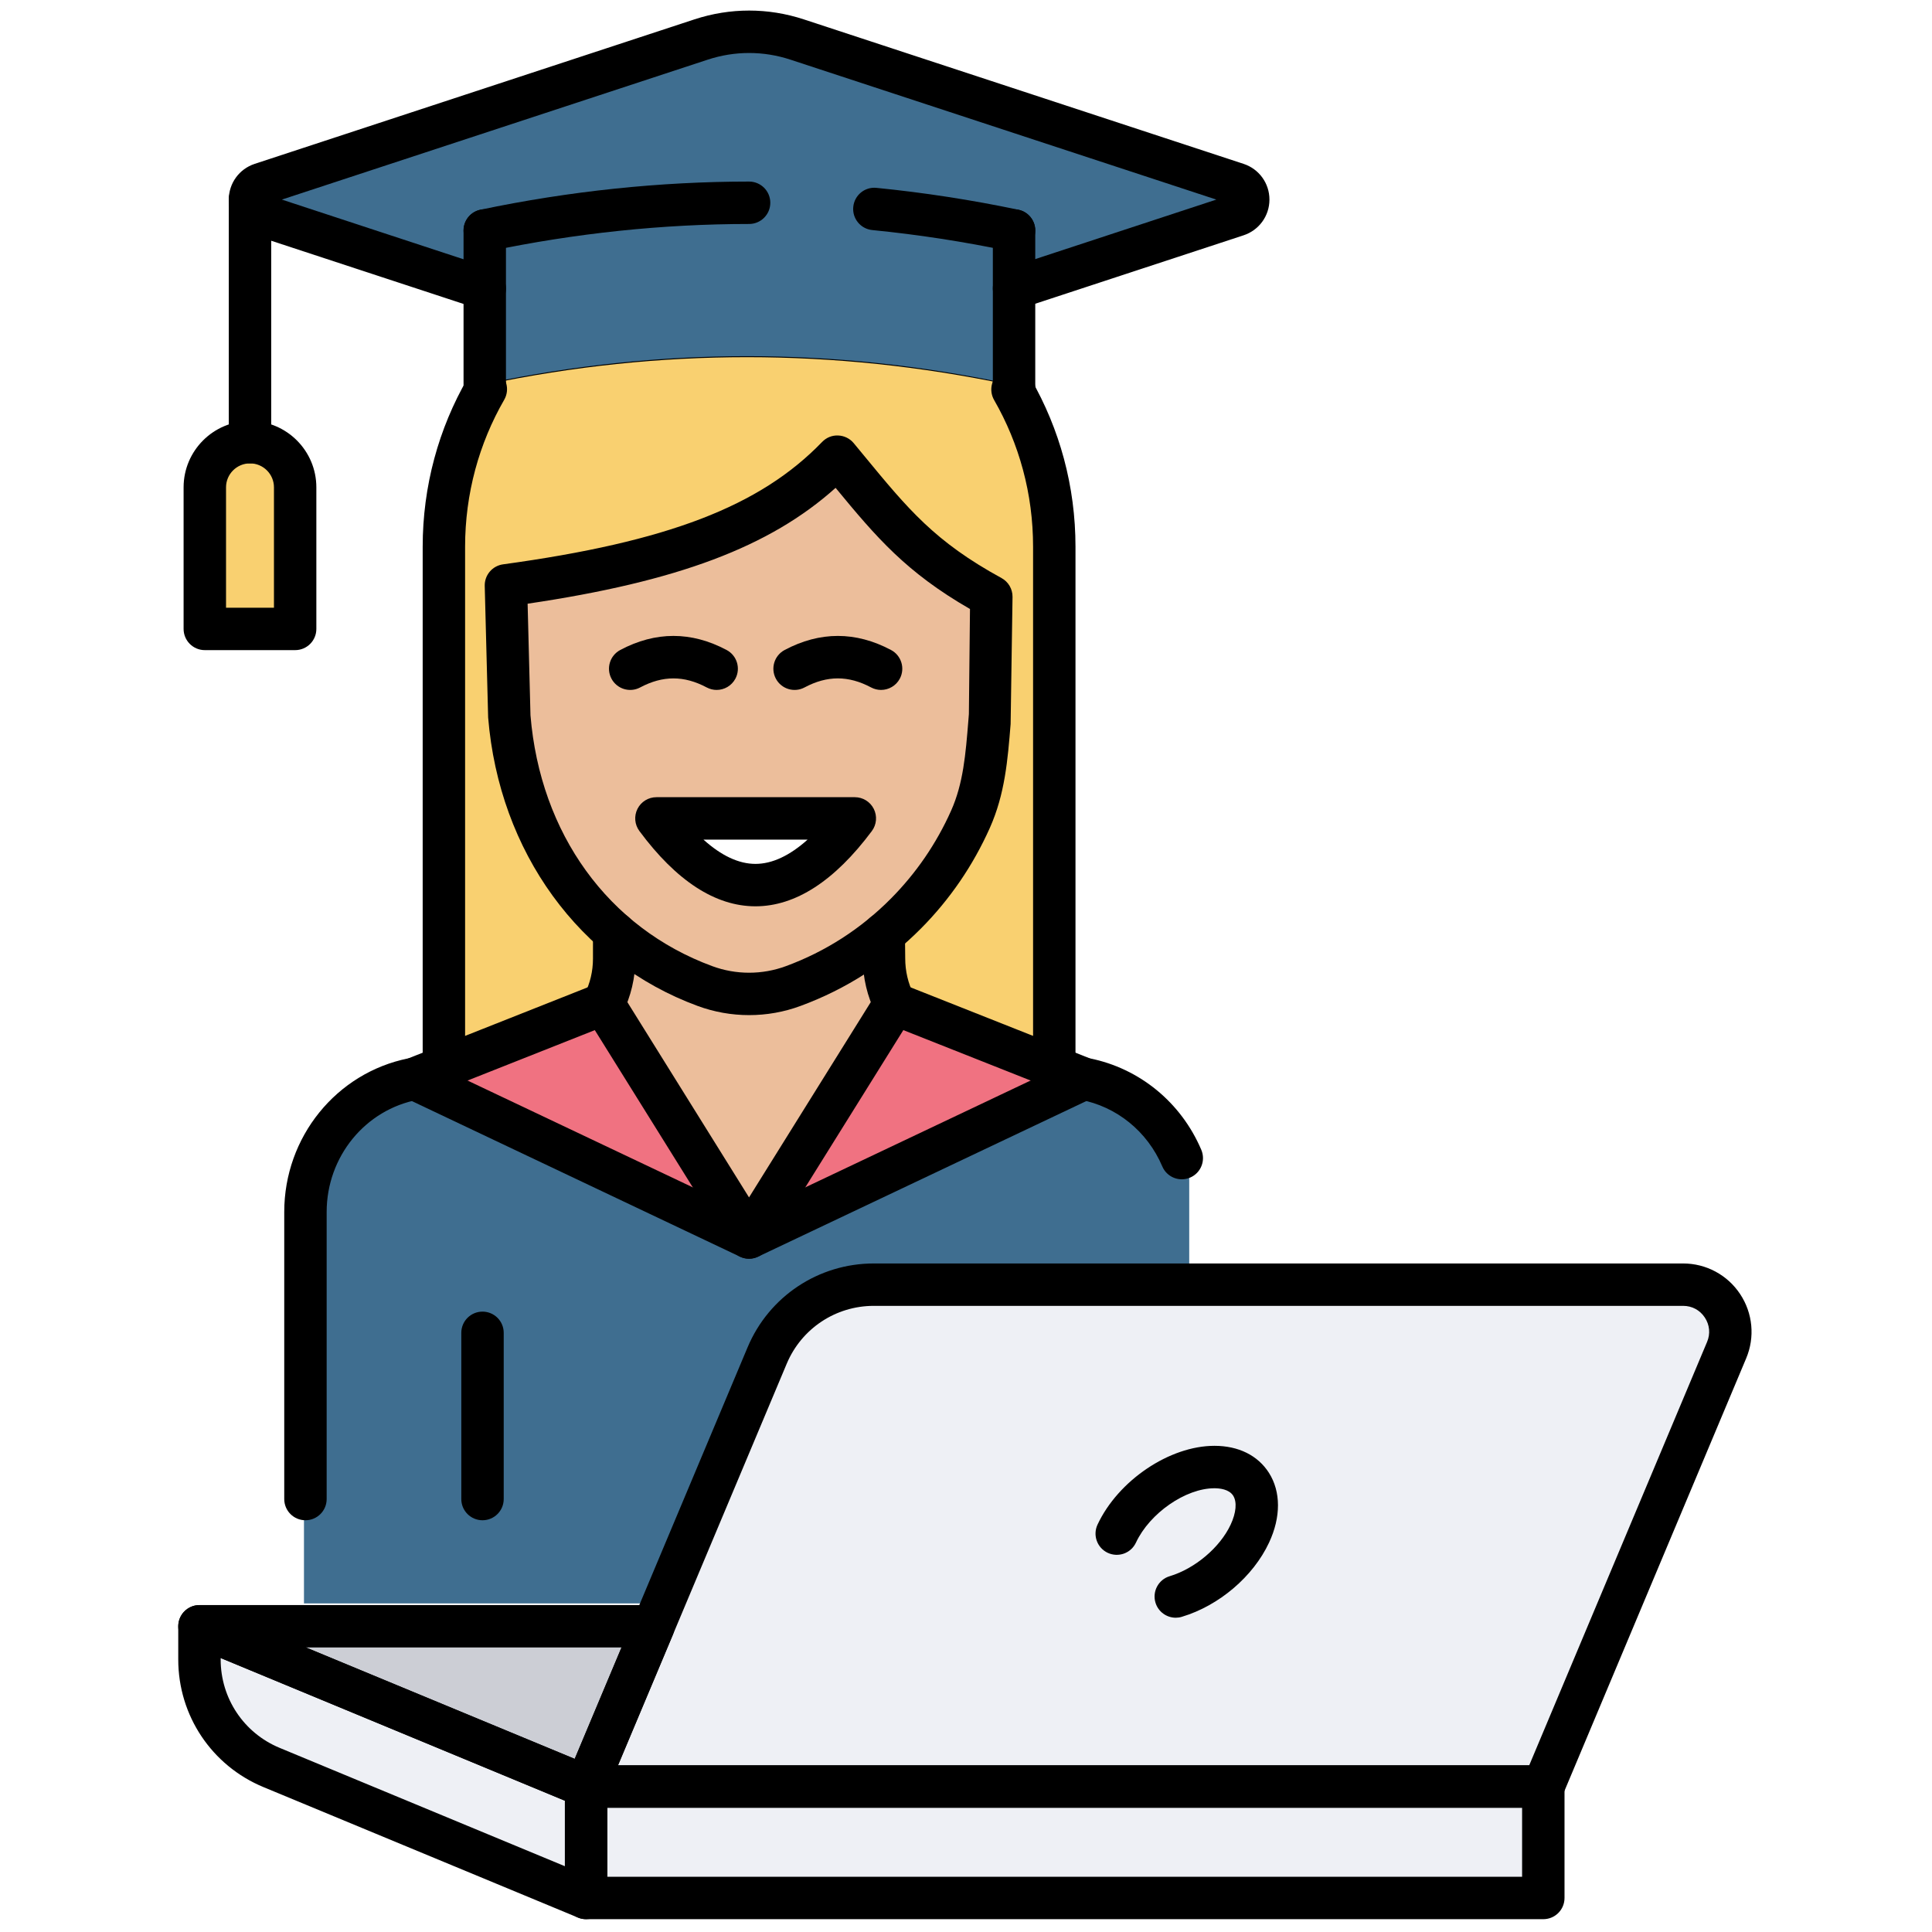
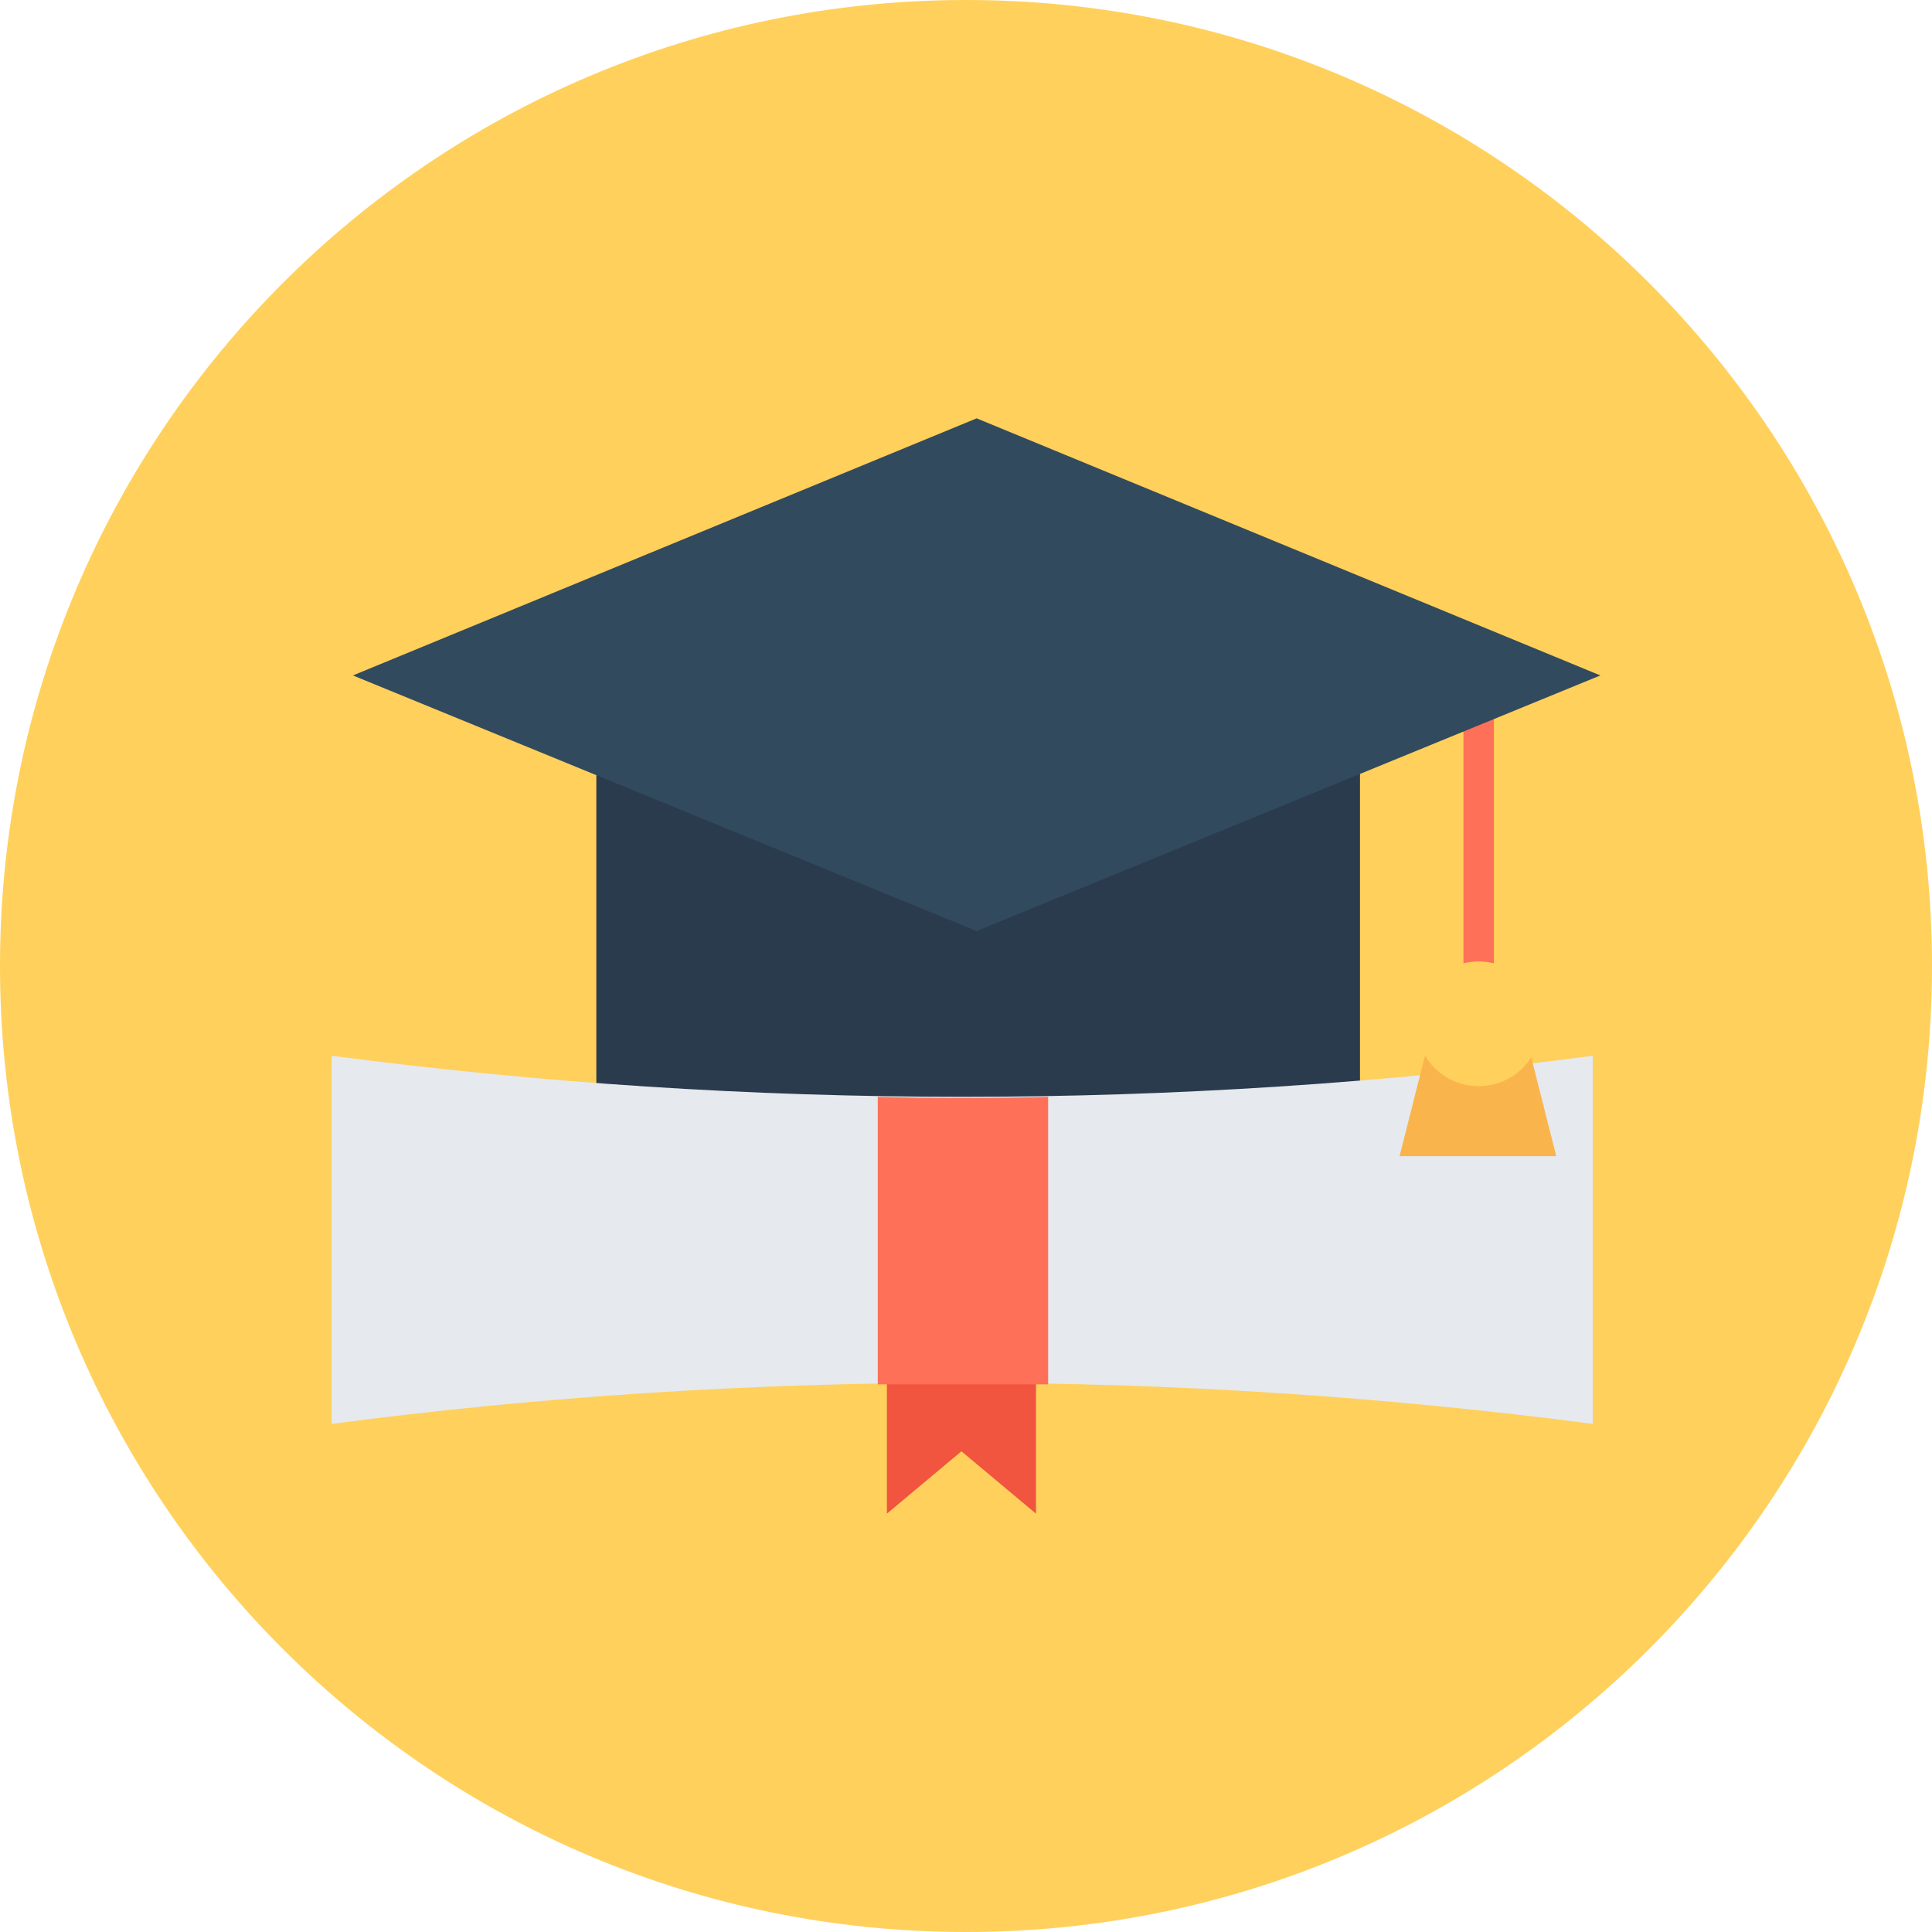
- <svg xmlns="http://www.w3.org/2000/svg" version="1.1" width="256" height="256" viewBox="0 0 256 256" xml:space="preserve">
-   <defs>
- </defs>
-   <g style="stroke: none; stroke-width: 0; stroke-dasharray: none; stroke-linecap: butt; stroke-linejoin: miter; stroke-miterlimit: 10; fill: none; fill-rule: nonzero; opacity: 1;" transform="translate(1.406593 1.406593) scale(2.81 2.81)">
-     <path d="M 47.318 18.823 c -0.068 0 -0.137 -0.007 -0.206 -0.021 c -8.146 -1.707 -16.405 -1.706 -24.549 0 c -0.54 0.114 -1.071 -0.234 -1.184 -0.774 c -0.113 -0.541 0.233 -1.071 0.773 -1.184 c 8.416 -1.762 16.953 -1.763 25.37 0 c 0.54 0.113 0.887 0.644 0.773 1.184 C 48.197 18.499 47.781 18.823 47.318 18.823 z" style="stroke: none; stroke-width: 1; stroke-dasharray: none; stroke-linecap: butt; stroke-linejoin: miter; stroke-miterlimit: 10; fill: rgb(0,0,0); fill-rule: nonzero; opacity: 1;" transform=" matrix(1 0 0 1 0 0) " stroke-linecap="round" />
-     <path d="M 48.872 49.117 V 26.42 v -1.453 c 0 -1.327 -0.175 -2.611 -0.504 -3.832 c -0.331 -1.228 -0.817 -2.391 -1.435 -3.466 l 0.072 -0.041 c -8.188 -1.715 -16.376 -1.715 -24.565 0 l 0.05 0.029 c -0.62 1.075 -1.108 2.24 -1.44 3.47 c -0.33 1.223 -0.506 2.51 -0.506 3.84 v 1.453 v 22.698 H 48.872 z" style="stroke: none; stroke-width: 1; stroke-dasharray: none; stroke-linecap: butt; stroke-linejoin: miter; stroke-miterlimit: 10; fill: rgb(249,208,112); fill-rule: nonzero; opacity: 1;" transform=" matrix(1 0 0 1 0 0) " stroke-linecap="round" />
-     <path d="M 28.392 42.933 l -0.035 1.459 c 0 0.527 -0.105 1.034 -0.299 1.503 l -9.101 3.607 c -2.968 0.5 -5.124 2.883 -5.124 5.663 v 19.943 h 20.872 h 20.872 V 55.166 c 0 -2.78 -2.156 -5.163 -5.124 -5.663 l -9.111 -3.607 l -0.322 -2.962 H 28.392 z" style="stroke: none; stroke-width: 1; stroke-dasharray: none; stroke-linecap: butt; stroke-linejoin: miter; stroke-miterlimit: 10; fill: rgb(63,110,144); fill-rule: nonzero; opacity: 1;" transform=" matrix(1 0 0 1 0 0) " stroke-linecap="round" />
-     <polyline points="18.96,49.5 28.06,45.9 34.82,57.85 18.96,49.5 " style="stroke: none; stroke-width: 1; stroke-dasharray: none; stroke-linecap: butt; stroke-linejoin: miter; stroke-miterlimit: 10; fill: rgb(240,114,129); fill-rule: nonzero; opacity: 1;" transform="  matrix(1 0 0 1 0 0) " />
-     <polyline points="50.44,49.5 41.34,45.9 34.82,57.85 50.44,49.5 " style="stroke: none; stroke-width: 1; stroke-dasharray: none; stroke-linecap: butt; stroke-linejoin: miter; stroke-miterlimit: 10; fill: rgb(240,114,129); fill-rule: nonzero; opacity: 1;" transform="  matrix(1 0 0 1 0 0) " />
-     <path d="M 22.475 12.951 l 0 4.627 c 8.163 -1.71 16.326 -1.71 24.489 0 v -4.636 l 10.312 -3.388 c 0.695 -0.228 0.695 -1.211 0 -1.439 L 36.928 1.429 c -1.444 -0.475 -3.003 -0.475 -4.447 0 L 12.134 8.115 c -0.695 0.228 -0.695 1.211 0 1.439 L 22.475 12.951" style="stroke: none; stroke-width: 1; stroke-dasharray: none; stroke-linecap: butt; stroke-linejoin: miter; stroke-miterlimit: 10; fill: rgb(63,110,144); fill-rule: nonzero; opacity: 1;" transform=" matrix(1 0 0 1 0 0) " stroke-linecap="round" />
-     <path d="M 13.703 28.698 h -4.18 v -6.55 c 0 -1.154 0.936 -2.09 2.09 -2.09 h 0 c 1.154 0 2.09 0.936 2.09 2.09 V 28.698 z" style="stroke: none; stroke-width: 1; stroke-dasharray: none; stroke-linecap: butt; stroke-linejoin: miter; stroke-miterlimit: 10; fill: rgb(249,208,112); fill-rule: nonzero; opacity: 1;" transform=" matrix(1 0 0 1 0 0) " stroke-linecap="round" />
-     <path d="M 45.95 27.285 l -0.06 5.53 c -0.14 1.71 -0.233 3.291 -0.906 4.8 c -0.364 0.816 -0.799 1.594 -1.299 2.324 c -0.5 0.731 -1.065 1.415 -1.687 2.043 c -1.459 1.472 -3.235 2.635 -5.24 3.374 l 0 0 c -1.324 0.488 -2.774 0.488 -4.098 0 l 0 0 c -5.3 -1.952 -8.61 -6.816 -9.08 -12.542 l -0.156 -6.054 c 7.751 -1.062 12.281 -2.762 15.382 -5.972 C 41.202 23.687 42.448 25.372 45.95 27.285 z" style="stroke: none; stroke-width: 1; stroke-dasharray: none; stroke-linecap: butt; stroke-linejoin: miter; stroke-miterlimit: 10; fill: rgb(236,190,155); fill-rule: nonzero; opacity: 1;" transform=" matrix(1 0 0 1 0 0) " stroke-linecap="round" />
-     <polygon points="41.24,46.8 34.82,57.85 28.41,46.8 28.41,45 41.24,45 " style="stroke: none; stroke-width: 1; stroke-dasharray: none; stroke-linecap: butt; stroke-linejoin: miter; stroke-miterlimit: 10; fill: rgb(236,190,155); fill-rule: nonzero; opacity: 1;" transform="  matrix(1 0 0 1 0 0) " />
-     <path d="M 39.809 38.091 c -3.119 4.179 -6.237 4.208 -9.356 0 H 39.809 z" style="stroke: none; stroke-width: 1; stroke-dasharray: none; stroke-linecap: butt; stroke-linejoin: miter; stroke-miterlimit: 10; fill: rgb(255,255,255); fill-rule: nonzero; opacity: 1;" transform=" matrix(1 0 0 1 0 0) " stroke-linecap="round" />
-     <path d="M 47.317 18.823 c -0.553 0 -1 -0.448 -1 -1 v -7.455 c 0 -0.552 0.447 -1 1 -1 s 1 0.448 1 1 v 7.455 C 48.317 18.375 47.87 18.823 47.317 18.823 z" style="stroke: none; stroke-width: 1; stroke-dasharray: none; stroke-linecap: butt; stroke-linejoin: miter; stroke-miterlimit: 10; fill: rgb(0,0,0); fill-rule: nonzero; opacity: 1;" transform=" matrix(1 0 0 1 0 0) " stroke-linecap="round" />
-     <path d="M 22.358 18.823 c -0.552 0 -1 -0.448 -1 -1 v -7.455 c 0 -0.552 0.448 -1 1 -1 c 0.552 0 1 0.448 1 1 v 7.455 C 23.358 18.375 22.91 18.823 22.358 18.823 z" style="stroke: none; stroke-width: 1; stroke-dasharray: none; stroke-linecap: butt; stroke-linejoin: miter; stroke-miterlimit: 10; fill: rgb(0,0,0); fill-rule: nonzero; opacity: 1;" transform=" matrix(1 0 0 1 0 0) " stroke-linecap="round" />
-     <path d="M 22.358 14.108 c -0.104 0 -0.208 -0.017 -0.312 -0.05 l -10.539 -3.463 c -0.729 -0.239 -1.219 -0.916 -1.219 -1.684 s 0.49 -1.444 1.22 -1.684 l 20.737 -6.814 c 1.687 -0.554 3.471 -0.554 5.158 0 l 20.738 6.814 c 0.728 0.239 1.219 0.916 1.219 1.684 s -0.49 1.444 -1.22 1.684 L 47.63 14.048 c -0.523 0.172 -1.09 -0.113 -1.263 -0.638 c -0.172 -0.524 0.113 -1.09 0.638 -1.262 l 9.85 -3.237 L 36.777 2.314 c -1.278 -0.421 -2.63 -0.421 -3.909 0 L 12.791 8.911 l 9.879 3.246 c 0.525 0.172 0.811 0.738 0.638 1.262 C 23.169 13.841 22.778 14.108 22.358 14.108 z" style="stroke: none; stroke-width: 1; stroke-dasharray: none; stroke-linecap: butt; stroke-linejoin: miter; stroke-miterlimit: 10; fill: rgb(0,0,0); fill-rule: nonzero; opacity: 1;" transform=" matrix(1 0 0 1 0 0) " stroke-linecap="round" />
-     <path d="M 47.318 11.368 c -0.068 0 -0.137 -0.007 -0.206 -0.021 c -2.15 -0.451 -4.33 -0.787 -6.481 -0.999 c -0.549 -0.054 -0.951 -0.544 -0.896 -1.094 c 0.055 -0.549 0.542 -0.953 1.094 -0.896 c 2.222 0.22 4.473 0.567 6.694 1.032 c 0.54 0.113 0.887 0.644 0.773 1.184 C 48.197 11.045 47.781 11.368 47.318 11.368 z" style="stroke: none; stroke-width: 1; stroke-dasharray: none; stroke-linecap: butt; stroke-linejoin: miter; stroke-miterlimit: 10; fill: rgb(0,0,0); fill-rule: nonzero; opacity: 1;" transform=" matrix(1 0 0 1 0 0) " stroke-linecap="round" />
-     <path d="M 22.357 11.368 c -0.463 0 -0.879 -0.324 -0.978 -0.795 c -0.113 -0.541 0.233 -1.071 0.774 -1.184 c 4.203 -0.88 8.466 -1.327 12.67 -1.328 c 0.552 0 1 0.447 1 1 c 0 0.552 -0.447 1 -1 1 c -4.067 0.001 -8.192 0.434 -12.26 1.286 C 22.493 11.361 22.425 11.368 22.357 11.368 z" style="stroke: none; stroke-width: 1; stroke-dasharray: none; stroke-linecap: butt; stroke-linejoin: miter; stroke-miterlimit: 10; fill: rgb(0,0,0); fill-rule: nonzero; opacity: 1;" transform=" matrix(1 0 0 1 0 0) " stroke-linecap="round" />
-     <path d="M 11.288 21.35 c -0.552 0 -1 -0.448 -1 -1 V 8.911 c 0 -0.552 0.448 -1 1 -1 c 0.552 0 1 0.448 1 1 V 20.35 C 12.288 20.902 11.84 21.35 11.288 21.35 z" style="stroke: none; stroke-width: 1; stroke-dasharray: none; stroke-linecap: butt; stroke-linejoin: miter; stroke-miterlimit: 10; fill: rgb(0,0,0); fill-rule: nonzero; opacity: 1;" transform=" matrix(1 0 0 1 0 0) " stroke-linecap="round" />
-     <path d="M 13.418 30.156 H 9.157 c -0.552 0 -1 -0.448 -1 -1 V 22.48 c 0 -1.726 1.404 -3.13 3.13 -3.13 s 3.13 1.404 3.13 3.13 v 6.676 C 14.418 29.709 13.97 30.156 13.418 30.156 z M 10.157 28.156 h 2.261 V 22.48 c 0 -0.623 -0.507 -1.13 -1.13 -1.13 c -0.623 0 -1.13 0.507 -1.13 1.13 V 28.156 z" style="stroke: none; stroke-width: 1; stroke-dasharray: none; stroke-linecap: butt; stroke-linejoin: miter; stroke-miterlimit: 10; fill: rgb(0,0,0); fill-rule: nonzero; opacity: 1;" transform=" matrix(1 0 0 1 0 0) " stroke-linecap="round" />
-     <path d="M 33.293 32.033 c -0.158 0 -0.319 -0.038 -0.468 -0.117 c -1.071 -0.569 -2.068 -0.569 -3.14 0 c -0.487 0.26 -1.093 0.074 -1.352 -0.414 c -0.259 -0.487 -0.074 -1.093 0.414 -1.352 c 1.664 -0.885 3.352 -0.885 5.016 0 c 0.488 0.259 0.673 0.865 0.414 1.352 C 33.997 31.84 33.651 32.033 33.293 32.033 z" style="stroke: none; stroke-width: 1; stroke-dasharray: none; stroke-linecap: butt; stroke-linejoin: miter; stroke-miterlimit: 10; fill: rgb(0,0,0); fill-rule: nonzero; opacity: 1;" transform=" matrix(1 0 0 1 0 0) " stroke-linecap="round" />
-     <path d="M 41.045 32.033 c -0.158 0 -0.319 -0.038 -0.468 -0.117 c -1.072 -0.57 -2.07 -0.57 -3.14 0 c -0.488 0.26 -1.093 0.074 -1.352 -0.414 c -0.259 -0.488 -0.074 -1.093 0.414 -1.352 c 1.665 -0.885 3.353 -0.884 5.017 0 c 0.488 0.259 0.673 0.865 0.414 1.352 C 41.749 31.84 41.403 32.033 41.045 32.033 z" style="stroke: none; stroke-width: 1; stroke-dasharray: none; stroke-linecap: butt; stroke-linejoin: miter; stroke-miterlimit: 10; fill: rgb(0,0,0); fill-rule: nonzero; opacity: 1;" transform=" matrix(1 0 0 1 0 0) " stroke-linecap="round" />
-     <path d="M 35.123 42.236 c -0.002 0 -0.005 0 -0.007 0 c -1.884 -0.003 -3.723 -1.197 -5.466 -3.55 c -0.225 -0.303 -0.26 -0.707 -0.09 -1.045 s 0.515 -0.55 0.893 -0.55 h 9.356 c 0.378 0 0.724 0.213 0.894 0.552 c 0.169 0.338 0.134 0.743 -0.093 1.046 C 38.854 41.043 37.008 42.236 35.123 42.236 z M 32.671 39.091 c 0.844 0.76 1.664 1.144 2.448 1.145 c 0.001 0 0.002 0 0.004 0 c 0.787 0 1.609 -0.384 2.459 -1.145 H 32.671 z" style="stroke: none; stroke-width: 1; stroke-dasharray: none; stroke-linecap: butt; stroke-linejoin: miter; stroke-miterlimit: 10; fill: rgb(0,0,0); fill-rule: nonzero; opacity: 1;" transform=" matrix(1 0 0 1 0 0) " stroke-linecap="round" />
-     <path d="M 22.252 71.187 c -0.552 0 -1 -0.447 -1 -1 v -7.838 c 0 -0.553 0.448 -1 1 -1 c 0.552 0 1 0.447 1 1 v 7.838 C 23.252 70.739 22.804 71.187 22.252 71.187 z" style="stroke: none; stroke-width: 1; stroke-dasharray: none; stroke-linecap: butt; stroke-linejoin: miter; stroke-miterlimit: 10; fill: rgb(0,0,0); fill-rule: nonzero; opacity: 1;" transform=" matrix(1 0 0 1 0 0) " stroke-linecap="round" />
-     <path d="M 49.214 50.818 c -0.553 0 -1 -0.447 -1 -1 V 25.279 c 0 -1.235 -0.16 -2.457 -0.478 -3.633 c -0.309 -1.148 -0.766 -2.252 -1.359 -3.283 c -0.275 -0.479 -0.11 -1.09 0.368 -1.365 c 0.479 -0.274 1.09 -0.111 1.366 0.368 c 0.679 1.181 1.203 2.446 1.557 3.76 c 0.362 1.345 0.546 2.742 0.546 4.153 v 24.539 C 50.214 50.371 49.766 50.818 49.214 50.818 z" style="stroke: none; stroke-width: 1; stroke-dasharray: none; stroke-linecap: butt; stroke-linejoin: miter; stroke-miterlimit: 10; fill: rgb(0,0,0); fill-rule: nonzero; opacity: 1;" transform=" matrix(1 0 0 1 0 0) " stroke-linecap="round" />
-     <path d="M 20.431 50.818 c -0.552 0 -1 -0.447 -1 -1 V 25.279 c 0 -1.412 0.185 -2.812 0.549 -4.162 c 0.355 -1.318 0.881 -2.584 1.562 -3.765 c 0.275 -0.479 0.888 -0.643 1.366 -0.367 c 0.478 0.276 0.643 0.888 0.367 1.366 c -0.594 1.03 -1.053 2.136 -1.364 3.287 c -0.318 1.18 -0.48 2.404 -0.48 3.641 v 24.539 C 21.431 50.371 20.983 50.818 20.431 50.818 z" style="stroke: none; stroke-width: 1; stroke-dasharray: none; stroke-linecap: butt; stroke-linejoin: miter; stroke-miterlimit: 10; fill: rgb(0,0,0); fill-rule: nonzero; opacity: 1;" transform=" matrix(1 0 0 1 0 0) " stroke-linecap="round" />
-     <path d="M 34.823 47.367 c -0.822 0 -1.645 -0.144 -2.428 -0.433 c -5.572 -2.052 -9.357 -7.263 -9.877 -13.599 l -0.161 -6.207 c -0.013 -0.51 0.359 -0.947 0.864 -1.017 c 7.753 -1.062 12.112 -2.734 15.046 -5.772 c 0.198 -0.205 0.468 -0.318 0.758 -0.304 c 0.284 0.011 0.551 0.143 0.732 0.362 l 0.487 0.59 c 2.081 2.527 3.337 4.052 6.481 5.77 c 0.324 0.177 0.524 0.519 0.52 0.888 l -0.09 5.997 c -0.137 1.695 -0.267 3.297 -0.979 4.895 c -0.392 0.879 -0.865 1.726 -1.407 2.519 c -0.543 0.793 -1.158 1.538 -1.83 2.215 c -1.623 1.638 -3.537 2.87 -5.688 3.662 C 36.468 47.224 35.645 47.367 34.823 47.367 z M 24.379 27.967 l 0.135 5.261 c 0.46 5.579 3.665 10.023 8.572 11.83 c 1.122 0.414 2.354 0.413 3.473 0 c 1.874 -0.69 3.543 -1.765 4.959 -3.194 c 0.587 -0.592 1.125 -1.243 1.6 -1.936 c 0.474 -0.693 0.889 -1.435 1.232 -2.204 c 0.573 -1.286 0.684 -2.656 0.812 -4.242 l 0.025 -0.31 l 0.052 -4.955 c -3.003 -1.73 -4.4 -3.362 -6.337 -5.713 C 35.794 25.293 31.442 26.922 24.379 27.967 z" style="stroke: none; stroke-width: 1; stroke-dasharray: none; stroke-linecap: butt; stroke-linejoin: miter; stroke-miterlimit: 10; fill: rgb(0,0,0); fill-rule: nonzero; opacity: 1;" transform=" matrix(1 0 0 1 0 0) " stroke-linecap="round" />
-     <path d="M 34.82 58.854 c -0.146 0 -0.293 -0.032 -0.429 -0.097 L 18.61 51.273 c -0.499 -0.236 -0.711 -0.833 -0.475 -1.332 c 0.237 -0.499 0.832 -0.711 1.332 -0.475 l 15.353 7.281 l 15.357 -7.281 c 0.502 -0.235 1.096 -0.023 1.332 0.475 c 0.237 0.499 0.024 1.096 -0.475 1.332 l -15.787 7.484 C 35.113 58.822 34.967 58.854 34.82 58.854 z" style="stroke: none; stroke-width: 1; stroke-dasharray: none; stroke-linecap: butt; stroke-linejoin: miter; stroke-miterlimit: 10; fill: rgb(0,0,0); fill-rule: nonzero; opacity: 1;" transform=" matrix(1 0 0 1 0 0) " stroke-linecap="round" />
-     <path d="M 27.956 47.838 c -0.15 0 -0.303 -0.034 -0.447 -0.106 c -0.494 -0.247 -0.693 -0.849 -0.446 -1.342 c 0.264 -0.526 0.398 -1.094 0.398 -1.687 v -1.224 c 0 -0.552 0.448 -1 1 -1 s 1 0.448 1 1 v 1.224 c 0 0.895 -0.211 1.788 -0.61 2.583 C 28.675 47.636 28.322 47.838 27.956 47.838 z" style="stroke: none; stroke-width: 1; stroke-dasharray: none; stroke-linecap: butt; stroke-linejoin: miter; stroke-miterlimit: 10; fill: rgb(0,0,0); fill-rule: nonzero; opacity: 1;" transform=" matrix(1 0 0 1 0 0) " stroke-linecap="round" />
-     <path d="M 41.69 47.837 c -0.366 0 -0.719 -0.201 -0.895 -0.551 c -0.399 -0.795 -0.61 -1.688 -0.61 -2.583 l -0.012 -1.157 c -0.006 -0.552 0.437 -1.004 0.99 -1.01 c 0.003 0 0.007 0 0.01 0 c 0.548 0 0.994 0.441 1 0.99 l 0.012 1.167 c 0 0.596 0.137 1.179 0.397 1.695 c 0.248 0.494 0.049 1.095 -0.445 1.343 C 41.993 47.803 41.84 47.837 41.69 47.837 z" style="stroke: none; stroke-width: 1; stroke-dasharray: none; stroke-linecap: butt; stroke-linejoin: miter; stroke-miterlimit: 10; fill: rgb(0,0,0); fill-rule: nonzero; opacity: 1;" transform=" matrix(1 0 0 1 0 0) " stroke-linecap="round" />
-     <path d="M 13.903 71.187 c -0.552 0 -1 -0.447 -1 -1 V 56.65 c 0 -3.533 2.456 -6.563 5.854 -7.244 l 8.831 -3.498 c 0.449 -0.179 0.962 -0.009 1.217 0.401 l 6.015 9.654 l 6.019 -9.656 c 0.255 -0.409 0.769 -0.58 1.217 -0.4 l 8.831 3.499 c 2.347 0.471 4.307 2.076 5.259 4.312 c 0.217 0.509 -0.021 1.096 -0.528 1.311 c -0.507 0.217 -1.096 -0.02 -1.311 -0.528 c -0.702 -1.649 -2.153 -2.827 -3.883 -3.148 c -0.063 -0.012 -0.126 -0.03 -0.186 -0.054 l -8.142 -3.225 l -6.427 10.309 c -0.183 0.293 -0.503 0.471 -0.849 0.471 l 0 0 c -0.345 0 -0.666 -0.178 -0.849 -0.472 l -6.423 -10.307 L 19.407 51.3 c -0.06 0.023 -0.122 0.042 -0.185 0.054 c -2.503 0.466 -4.319 2.693 -4.319 5.297 v 13.537 C 14.903 70.739 14.455 71.187 13.903 71.187 z" style="stroke: none; stroke-width: 1; stroke-dasharray: none; stroke-linecap: butt; stroke-linejoin: miter; stroke-miterlimit: 10; fill: rgb(0,0,0); fill-rule: nonzero; opacity: 1;" transform=" matrix(1 0 0 1 0 0) " stroke-linecap="round" />
-     <polygon points="8.9,76.19 30.31,76.19 27.14,83.74 " style="stroke: none; stroke-width: 1; stroke-dasharray: none; stroke-linecap: butt; stroke-linejoin: miter; stroke-miterlimit: 10; fill: rgb(204,206,213); fill-rule: nonzero; opacity: 1;" transform="  matrix(1 0 0 1 0 0) " />
-     <rect x="27.14" y="83.74" rx="0" ry="0" width="45.14" height="5.25" style="stroke: none; stroke-width: 1; stroke-dasharray: none; stroke-linecap: butt; stroke-linejoin: miter; stroke-miterlimit: 10; fill: rgb(238,240,245); fill-rule: nonzero; opacity: 1;" transform=" matrix(1 0 0 1 0 0) " />
-     <path d="M 27.136 88.999 l -14.834 -6.155 c -2.057 -0.853 -3.398 -2.861 -3.398 -5.088 v -1.569 l 18.232 7.557 V 88.999 z" style="stroke: none; stroke-width: 1; stroke-dasharray: none; stroke-linecap: butt; stroke-linejoin: miter; stroke-miterlimit: 10; fill: rgb(238,240,245); fill-rule: nonzero; opacity: 1;" transform=" matrix(1 0 0 1 0 0) " stroke-linecap="round" />
-     <path d="M 78.868 60.077 H 40.703 c -2.196 0 -4.178 1.317 -5.028 3.342 l -8.538 20.326 h 45.138 l 8.645 -20.58 C 81.536 61.697 80.459 60.077 78.868 60.077 z" style="stroke: none; stroke-width: 1; stroke-dasharray: none; stroke-linecap: butt; stroke-linejoin: miter; stroke-miterlimit: 10; fill: rgb(238,240,245); fill-rule: nonzero; opacity: 1;" transform=" matrix(1 0 0 1 0 0) " stroke-linecap="round" />
-     <path d="M 54.943 75.783 c -0.431 0 -0.828 -0.279 -0.958 -0.713 c -0.158 -0.529 0.143 -1.087 0.671 -1.245 c 1.19 -0.356 2.372 -1.355 2.874 -2.43 c 0.263 -0.562 0.307 -1.072 0.119 -1.368 c -0.193 -0.304 -0.637 -0.349 -0.884 -0.349 c -1.356 0 -3.051 1.174 -3.7 2.563 c -0.233 0.5 -0.826 0.716 -1.33 0.482 c -0.5 -0.234 -0.716 -0.829 -0.482 -1.33 c 0.975 -2.083 3.395 -3.716 5.513 -3.716 c 1.135 0 2.048 0.453 2.571 1.275 c 0.565 0.889 0.567 2.087 0.005 3.288 c -0.747 1.602 -2.361 2.975 -4.111 3.499 C 55.134 75.769 55.038 75.783 54.943 75.783 z" style="stroke: none; stroke-width: 1; stroke-dasharray: none; stroke-linecap: butt; stroke-linejoin: miter; stroke-miterlimit: 10; fill: rgb(0,0,0); fill-rule: nonzero; opacity: 1;" transform=" matrix(1 0 0 1 0 0) " stroke-linecap="round" />
-     <path d="M 72.274 89.998 H 27.136 c -0.552 0 -1 -0.447 -1 -1 v -5.255 c 0 -0.553 0.448 -1 1 -1 h 45.138 c 0.553 0 1 0.447 1 1 v 5.255 C 73.274 89.551 72.827 89.998 72.274 89.998 z M 28.136 87.999 h 43.138 v -3.255 H 28.136 V 87.999 z" style="stroke: none; stroke-width: 1; stroke-dasharray: none; stroke-linecap: butt; stroke-linejoin: miter; stroke-miterlimit: 10; fill: rgb(0,0,0); fill-rule: nonzero; opacity: 1;" transform=" matrix(1 0 0 1 0 0) " stroke-linecap="round" />
-     <path d="M 72.274 84.744 H 27.136 c -0.335 0 -0.647 -0.168 -0.833 -0.446 c -0.185 -0.279 -0.219 -0.632 -0.089 -0.941 l 8.538 -20.325 c 1.009 -2.402 3.345 -3.954 5.95 -3.954 h 38.165 c 1.083 0 2.087 0.538 2.686 1.44 c 0.6 0.902 0.707 2.036 0.287 3.034 l -8.645 20.58 C 73.04 84.503 72.677 84.744 72.274 84.744 z M 28.641 82.744 h 42.968 l 8.388 -19.968 c 0.162 -0.384 0.122 -0.804 -0.109 -1.151 c -0.23 -0.349 -0.603 -0.548 -1.02 -0.548 H 40.703 c -1.798 0 -3.41 1.071 -4.106 2.729 L 28.641 82.744 z" style="stroke: none; stroke-width: 1; stroke-dasharray: none; stroke-linecap: butt; stroke-linejoin: miter; stroke-miterlimit: 10; fill: rgb(0,0,0); fill-rule: nonzero; opacity: 1;" transform=" matrix(1 0 0 1 0 0) " stroke-linecap="round" />
-     <path d="M 27.136 89.998 c -0.13 0 -0.26 -0.025 -0.383 -0.076 l -14.834 -6.154 c -2.438 -1.012 -4.014 -3.372 -4.014 -6.012 v -1.569 c 0 -0.334 0.167 -0.646 0.444 -0.831 c 0.277 -0.187 0.629 -0.22 0.938 -0.093 l 18.232 7.557 c 0.374 0.155 0.617 0.52 0.617 0.924 v 5.255 c 0 0.334 -0.167 0.646 -0.445 0.832 C 27.525 89.942 27.331 89.998 27.136 89.998 z M 9.905 77.683 v 0.072 c 0 1.829 1.091 3.464 2.781 4.165 l 13.451 5.581 v -3.09 L 9.905 77.683 z" style="stroke: none; stroke-width: 1; stroke-dasharray: none; stroke-linecap: butt; stroke-linejoin: miter; stroke-miterlimit: 10; fill: rgb(0,0,0); fill-rule: nonzero; opacity: 1;" transform=" matrix(1 0 0 1 0 0) " stroke-linecap="round" />
-     <path d="M 27.136 84.744 c -0.127 0 -0.257 -0.024 -0.382 -0.076 L 8.522 77.11 c -0.441 -0.183 -0.691 -0.651 -0.598 -1.119 c 0.093 -0.468 0.504 -0.805 0.981 -0.805 h 21.407 c 0.335 0 0.647 0.168 0.833 0.446 c 0.185 0.279 0.219 0.632 0.089 0.941 l -3.175 7.557 C 27.898 84.513 27.526 84.744 27.136 84.744 z M 13.928 77.186 L 26.6 82.439 l 2.206 -5.253 H 13.928 z" style="stroke: none; stroke-width: 1; stroke-dasharray: none; stroke-linecap: butt; stroke-linejoin: miter; stroke-miterlimit: 10; fill: rgb(0,0,0); fill-rule: nonzero; opacity: 1;" transform=" matrix(1 0 0 1 0 0) " stroke-linecap="round" />
-   </g>
+ <svg xmlns="http://www.w3.org/2000/svg" version="1.1" id="Layer_1" viewBox="0 0 508 508" xml:space="preserve">
+   <circle style="fill:#FFD05B;" cx="254" cy="254" r="254" />
+   <path style="fill:#2B3B4E;" d="M256.8,177.6h-100v119.6c64.4-17.2,100.4,24,100.4,24s36-41.2,100.4-24V177.6H256.8z" />
+   <polygon style="fill:#F1543F;" points="252.8,349.2 233.2,349.2 233.2,398 252.8,381.6 272.4,398 272.4,349.2 " />
+   <path style="fill:#E6E9EE;" d="M418.8,277.6c-109.6,14.4-221.6,14.4-331.6,0l0,0v96.8l0,0c109.6-14.4,221.6-14.4,331.6,0l0,0V277.6  L418.8,277.6z" />
+   <path style="fill:#FF7058;" d="M275.6,288.4V364c-7.6,0-15.2,0-22.4,0c-7.6,0-15.2,0-22.4,0v-75.6  C245.6,288.8,260.4,288.8,275.6,288.4z" />
+   <polygon style="fill:#F9B54C;" points="409.2,304 368,304 376.8,269.2 400.4,269.2 " />
+   <rect x="384.8" y="177.6" style="fill:#FF7058;" width="8" height="103.2" />
+   <polygon style="fill:#324A5E;" points="256.8,110 92.8,177.6 256.8,244.8 420.8,177.6 " />
+   <circle style="fill:#FFD05B;" cx="388.8" cy="269.2" r="16.4" />
</svg>
